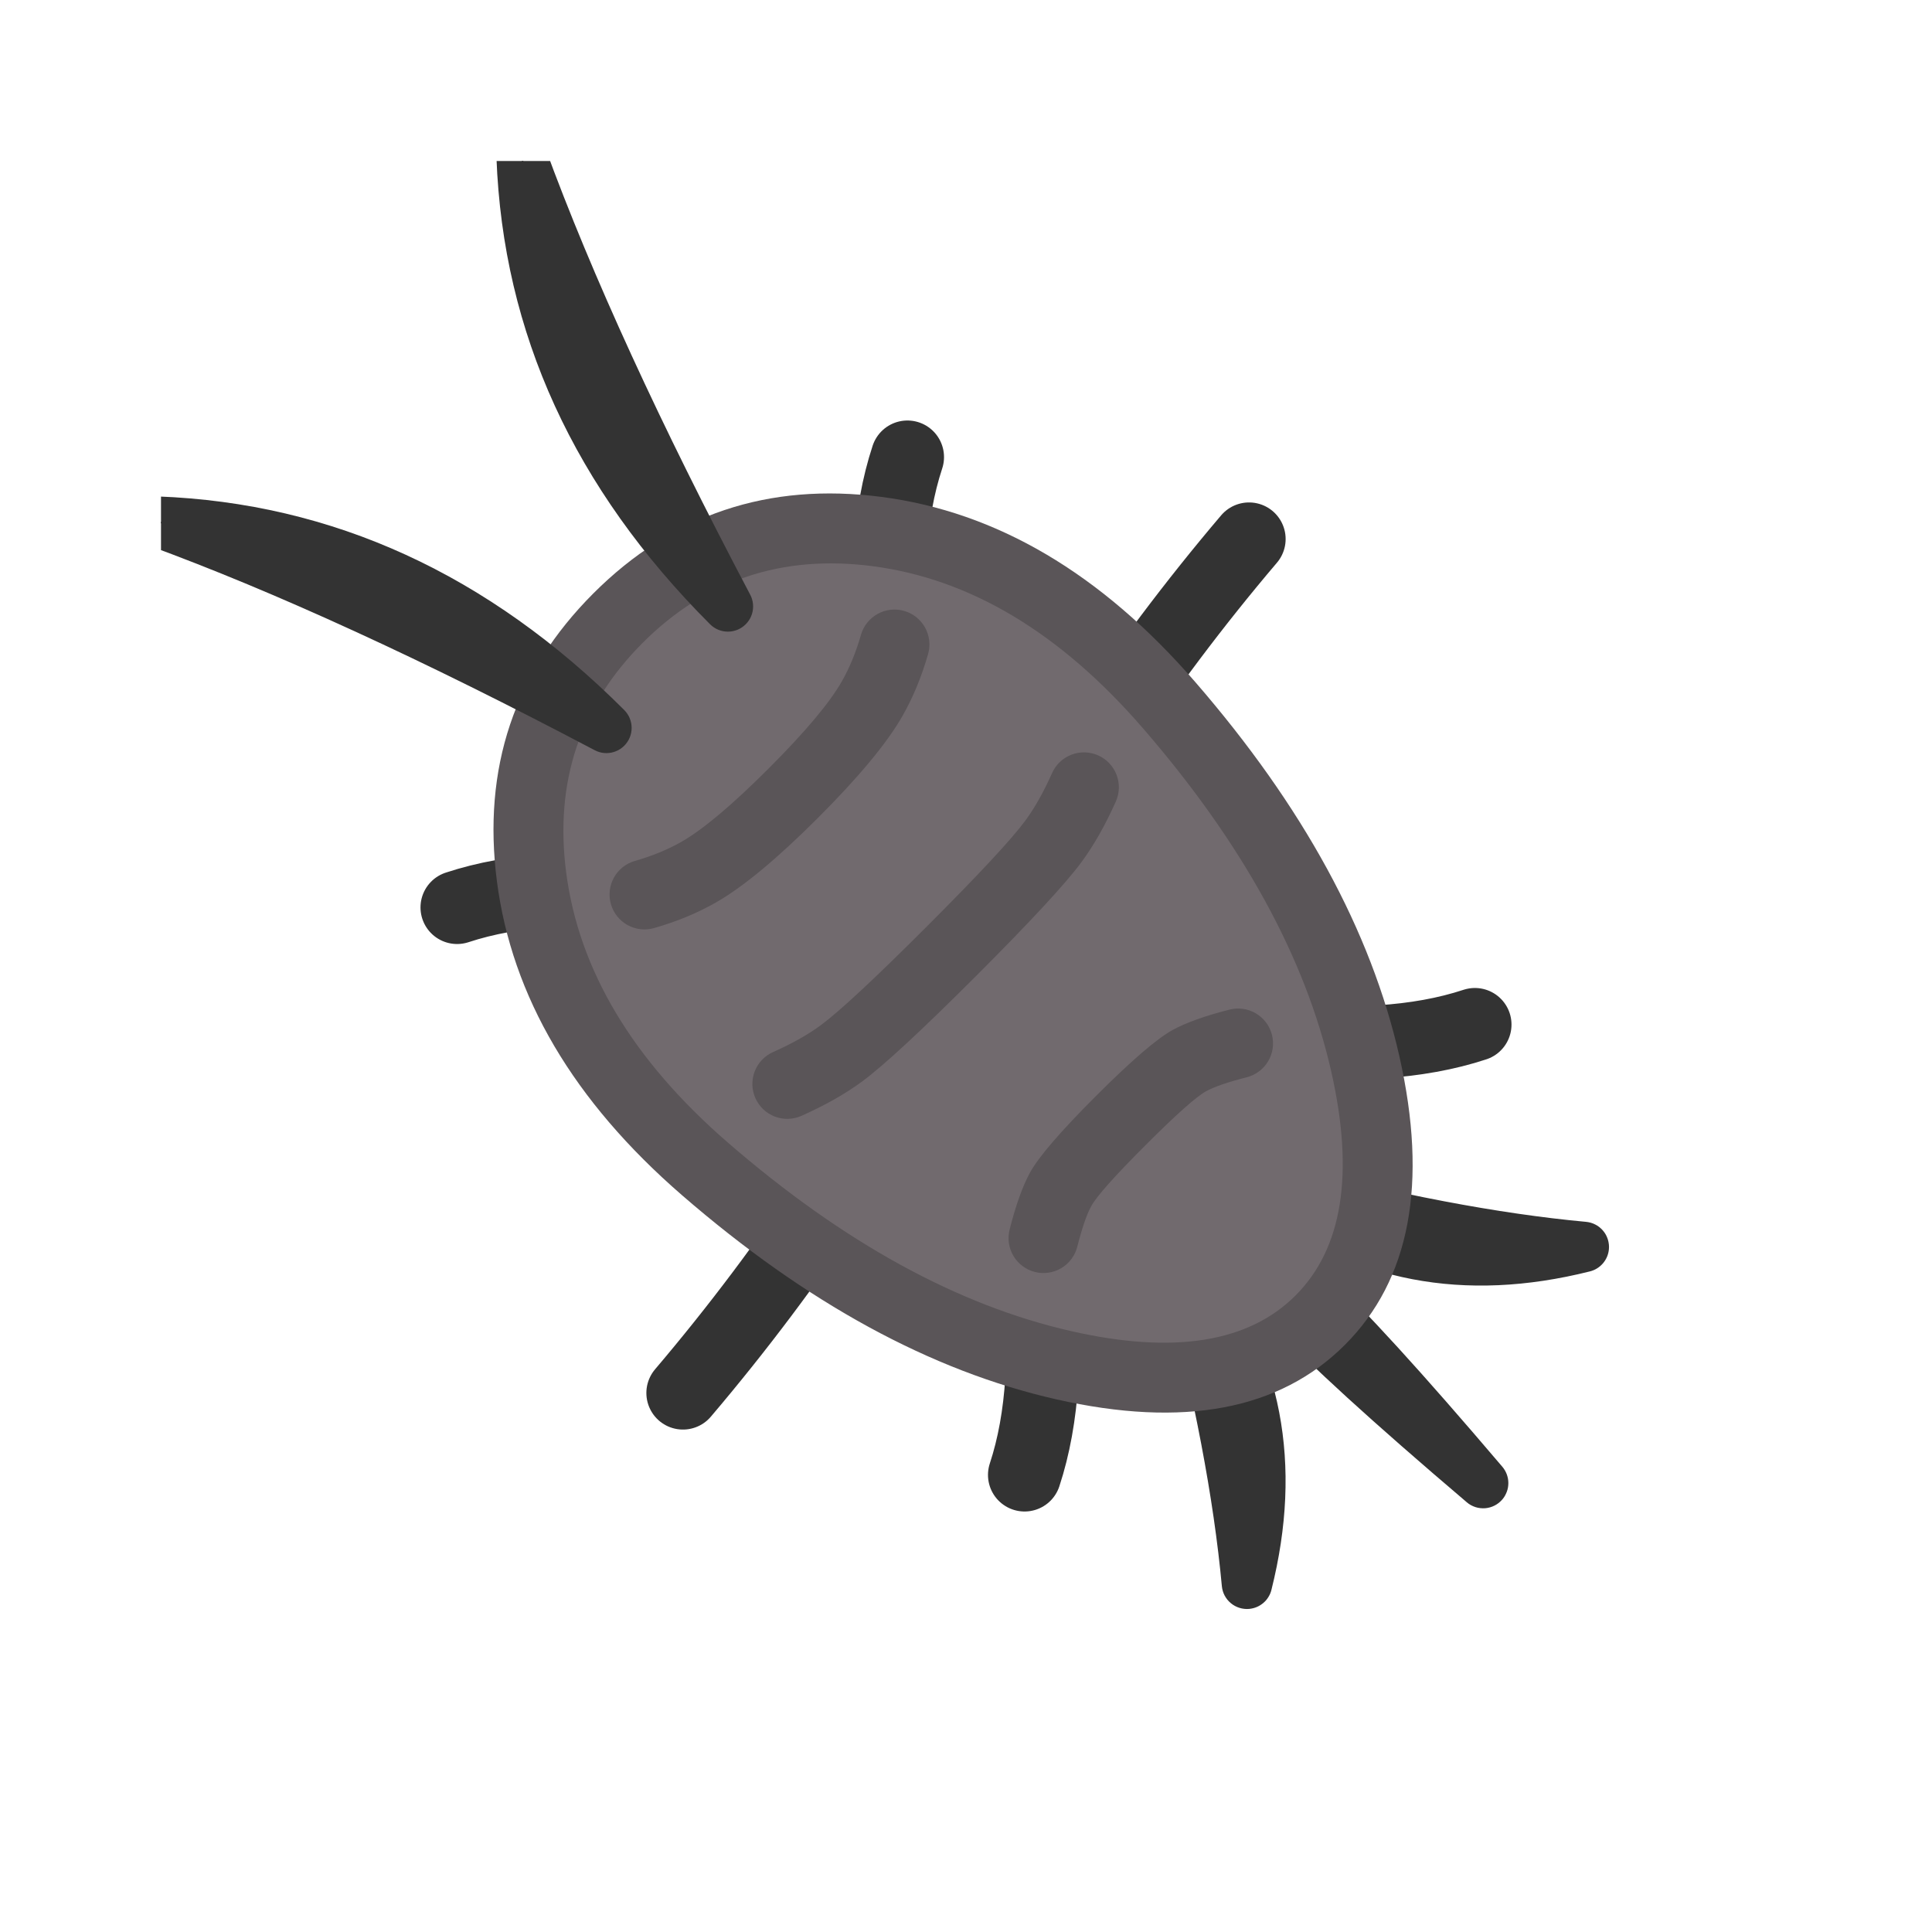
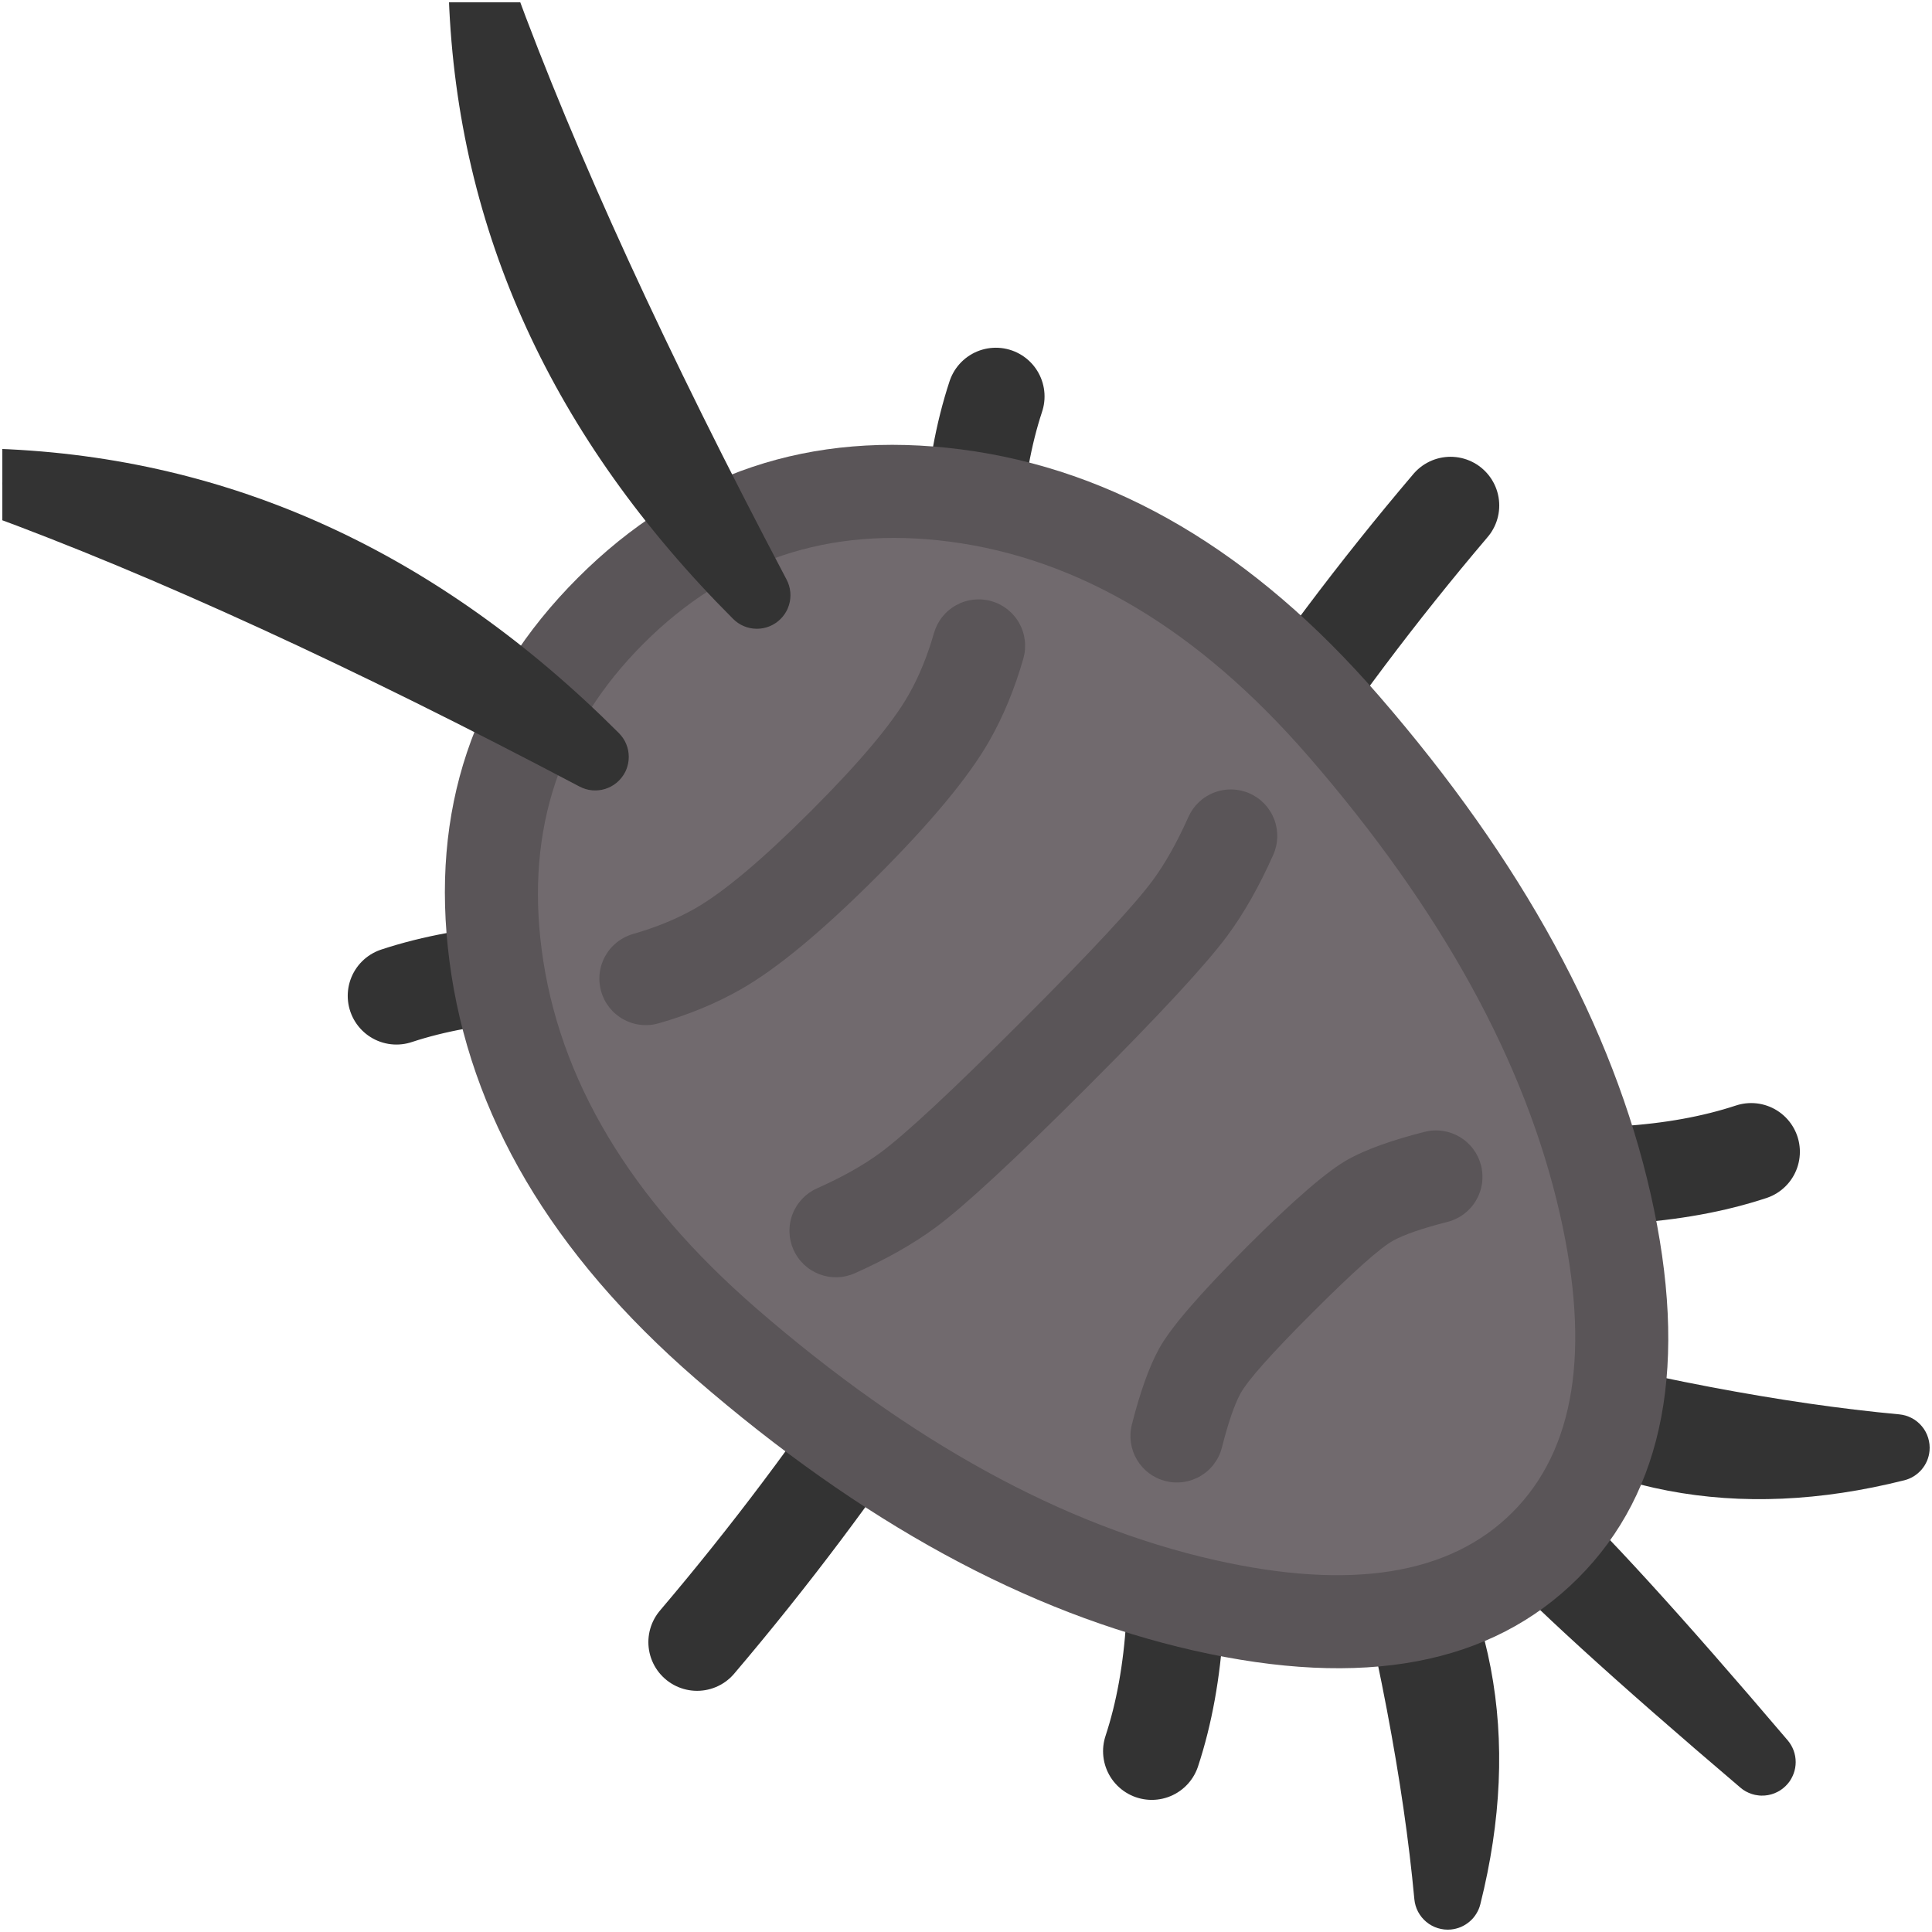
- <svg xmlns="http://www.w3.org/2000/svg" viewBox="0 0 110 110">
+ <svg xmlns="http://www.w3.org/2000/svg" viewBox="9.067 9.067 82.643 82.643" preserveAspectRatio="none">
  <clipPath id="a">
    <rect width="91.667" height="91.667" x="9.167" y="9.167" rx="4.167" ry="4.167" />
  </clipPath>
  <g clip-path="url(#a)">
    <path fill="none" stroke="#333" stroke-linecap="round" stroke-linejoin="round" stroke-width="4.167" d="M55 55q6.514 19.334 3.335 28.975" />
    <path fill="none" stroke="#333" stroke-linecap="round" stroke-linejoin="round" stroke-width="4.167" d="M55 55q-6.829 13.384-16.115 24.31" />
    <path fill="none" stroke="#333" stroke-linecap="round" stroke-linejoin="round" stroke-width="4.167" d="M55 55q-19.334-6.514-28.975-3.335" />
    <path fill="none" stroke="#333" stroke-linecap="round" stroke-linejoin="round" stroke-width="4.167" d="M55 55q19.334 6.514 28.975 3.335" />
    <path fill="none" stroke="#333" stroke-linecap="round" stroke-linejoin="round" stroke-width="4.167" d="M55 55q6.829-13.384 16.115-24.31" />
    <path fill="none" stroke="#333" stroke-linecap="round" stroke-linejoin="round" stroke-width="4.167" d="M55 55q-6.514-19.334-3.335-28.975" />
    <path fill="#333" d="M73.586 74.54c2.15 2.335 5.297 5.173 10.856 9.902-4.73-5.559-7.567-8.706-9.902-10.856S71.417 71.084 71.001 71c.083.415.434 1.204 2.585 3.54" />
    <path fill="#333" d="M74.642 73.568q2.77 3.008 10.73 9.78l-.93 1.094-1.093.93q-6.772-7.96-9.78-10.73-2.309-2.125-2.85-2.233L71.002 71l1.408-.281q.108.54 2.233 2.848.048.052.09.108.043.056.08.117.036.06.067.123.03.064.055.13.024.066.042.134.017.069.028.138.011.07.015.14t.001.141-.013.14-.026.139-.04.135-.053.13-.065.125-.077.118-.089.11-.099.1-.108.09q-.056.043-.116.08-.06.036-.124.067-.064.03-.13.055-.066.024-.134.042-.069.017-.138.028-.07.011-.14.015t-.141.001-.14-.012-.139-.027-.135-.04-.13-.052-.125-.066-.118-.077-.11-.089-.1-.098q-2.67-2.9-2.936-4.23-.056-.282 0-.563.014-.07.034-.137t.048-.133.06-.127.073-.12q.039-.06.084-.114t.094-.104q.05-.05.105-.094.054-.045.113-.084t.121-.072.127-.06q.066-.028.133-.048.068-.02.137-.034t.14-.02.14-.007.14.007.14.02q1.33.267 4.23 2.937 3.137 2.889 10.023 10.982.082.097.146.206.064.11.108.229.043.119.066.243.022.125.022.252t-.022.252-.067.244-.107.228-.146.206q-.046.054-.097.103-.05.049-.106.093-.055.043-.114.082-.06.038-.123.07-.062.032-.128.058t-.133.045-.138.032q-.069.012-.14.018-.07.006-.14.004-.07 0-.14-.01-.07-.007-.14-.022-.069-.015-.136-.037t-.131-.05-.127-.062-.12-.075-.11-.086q-8.094-6.885-10.983-10.022-.048-.052-.09-.109-.043-.056-.08-.116-.036-.06-.067-.124-.03-.063-.055-.13-.024-.066-.042-.134-.017-.068-.028-.138t-.015-.14-.001-.141.012-.14.027-.139.04-.135.053-.13.065-.125.077-.118.089-.11.099-.1.108-.09.116-.08q.06-.036.124-.067.064-.03.13-.054.066-.025.134-.042t.138-.029q.07-.01.14-.015t.141-.001.14.013.139.026q.068.017.135.04t.13.053.125.065q.06.036.118.078.057.041.11.088.052.047.1.099" />
    <path d="M72.458 67.632q10.132 2.664 17.716 3.364-10.076 2.529-17.716-3.364m-4.826 4.826q2.664 10.132 3.364 17.716 2.529-10.076-3.364-17.716" />
    <path fill="#333" d="M72.823 66.244q10.017 2.634 17.483 3.323.07.006.14.02.069.013.137.033.067.02.133.047.065.026.127.06.063.032.122.07.058.04.113.084t.105.094.095.104.085.112q.04.059.073.12.034.063.061.128.028.065.048.132.021.067.035.137.015.069.022.139t.008.14-.006.141q-.01.11-.037.218-.027.107-.07.21-.044.102-.102.196-.059.094-.13.178-.073.084-.157.156t-.178.13q-.095.06-.197.102-.102.043-.21.07-10.75 2.698-18.942-3.62-.055-.042-.107-.09-.051-.05-.098-.102-.046-.053-.087-.11-.04-.058-.076-.12-.035-.06-.064-.125-.029-.064-.051-.131-.023-.067-.039-.136-.016-.068-.025-.138t-.01-.14q-.003-.071.002-.141t.016-.14.03-.138.044-.134.056-.13q.031-.062.069-.122.037-.06.08-.116.043-.055.092-.107.048-.051.101-.098.053-.046.11-.087.058-.04.12-.076.06-.035.125-.064.064-.029.13-.051.068-.023.136-.039.07-.016.139-.025.07-.009.14-.01.071-.003.141.002t.14.016.138.03.134.044.129.056.123.069.116.08q7.089 5.468 16.49 3.109l.35 1.392-.133 1.43q-7.702-.712-17.95-3.406-.067-.018-.133-.042-.067-.025-.13-.056-.063-.03-.123-.068-.06-.036-.117-.08-.056-.042-.107-.09-.052-.048-.099-.1t-.088-.11-.077-.118-.065-.126-.052-.13-.04-.135q-.016-.07-.025-.139-.01-.07-.012-.14-.003-.07.001-.141t.016-.14.029-.138.042-.134.056-.13q.03-.063.067-.123t.08-.116q.043-.057.09-.108.049-.052.101-.099t.11-.088q.057-.041.118-.077t.125-.065.131-.052.135-.04.139-.025.14-.012.141.001.14.016q.07.01.138.029m-3.803 5.849q2.695 10.246 3.406 17.95l-1.43.131-1.392-.35q2.36-9.4-3.108-16.49-.044-.055-.08-.115-.038-.06-.07-.123-.031-.063-.056-.13-.025-.065-.043-.133-.019-.068-.03-.138-.012-.07-.017-.14t-.003-.14q.003-.071.012-.141t.024-.139.039-.135.051-.131.064-.126.076-.118.088-.111.097-.102.108-.09q.055-.044.115-.081t.123-.069.13-.056q.065-.025.133-.044t.138-.03.14-.016.14-.003.141.011q.07.01.139.025.068.016.135.038.067.023.131.052.065.029.126.064t.118.076q.058.04.111.087t.101.098.092.107q6.317 8.191 3.62 18.943-.027.107-.07.21-.044.101-.102.195-.058.095-.13.179t-.157.156-.178.13q-.094.059-.196.102t-.21.07-.218.038q-.07.006-.14.006t-.141-.008-.14-.022q-.068-.014-.136-.035-.067-.02-.132-.048-.065-.027-.127-.061t-.12-.073-.113-.085-.104-.095-.094-.105-.083-.114-.072-.12-.06-.129-.046-.133-.033-.136-.02-.14q-.69-7.466-3.323-17.483-.018-.068-.03-.138-.01-.07-.015-.14t-.001-.14q.002-.071.012-.141t.026-.139.04-.135q.022-.067.052-.13.029-.065.064-.126.036-.06.077-.118.042-.057.088-.11.047-.053.099-.1.052-.049.108-.091.056-.043.116-.08t.123-.068q.064-.03.13-.055t.134-.043.138-.029.14-.015.14-.002.141.012q.07.01.139.026.068.017.135.04t.13.052q.065.03.126.065.06.036.118.077t.11.088.1.098.091.108q.043.056.08.116t.068.124q.03.063.055.13.024.065.042.134" />
    <path fill="#716a6e" d="M66.547 40.13C56.22 28.218 43.004 27.375 35.19 35.19s-6.971 21.031 4.938 31.356c14.002 12.138 28.835 14.823 35.038 8.62 6.202-6.202 3.517-21.036-8.62-35.037" />
    <path fill="#5a5558" d="M65.045 41.431q-7.036-8.115-15.374-9.197-7.713-1-13.075 4.362T32.235 49.67q1.081 8.338 9.196 15.374 9.86 8.547 19.581 10.75 8.735 1.98 12.75-2.034 4.014-4.014 2.034-12.75-2.204-9.72-10.751-19.58-.064-.074-.12-.153-.057-.08-.105-.165-.049-.085-.088-.174-.04-.09-.071-.182t-.053-.188-.033-.192q-.013-.097-.015-.194-.003-.098.004-.195.007-.098.024-.194.016-.096.042-.19t.06-.186.08-.178q.043-.087.095-.17t.112-.16.127-.148q.067-.07.14-.135.075-.064.154-.12.08-.056.165-.105t.174-.088.182-.07.187-.053.192-.034.195-.015.195.005.194.023.19.042.185.061.179.079.17.095.16.112.148.127q.07.067.134.141 9.2 10.613 11.625 21.306 2.464 10.874-3.1 16.439-5.566 5.565-16.44 3.1-10.693-2.424-21.306-11.624-9.258-8.027-10.534-17.866-1.252-9.652 5.492-16.397 6.745-6.745 16.397-5.493 9.839 1.276 17.866 10.535.064.074.12.154.057.08.105.164.049.085.089.174.04.09.07.182.031.093.053.188t.034.192.014.194-.004.195-.023.194-.043.19-.06.186-.079.178-.096.17-.111.16-.127.148-.141.135-.154.12-.164.105-.174.088-.182.07-.188.053-.192.034-.195.015-.195-.004-.193-.024-.19-.042-.186-.06-.179-.08-.17-.095-.16-.112q-.076-.06-.147-.127t-.135-.141" />
    <path d="M41.443 34.528Q33.705 19.858 29.7 8.924q.54 14.4 11.743 25.604m-6.915 6.915Q19.858 33.704 8.924 29.7q14.4.539 25.604 11.743" />
    <path fill="#333" d="M40.174 35.197Q32.39 20.442 28.352 9.417l1.348-.493 1.434-.054q.519 13.837 11.324 24.643.05.05.095.104.045.055.084.113t.072.121.06.127.048.133q.02.067.034.137.014.069.021.139t.007.14-.007.141-.02.14-.035.136-.047.133-.06.127-.073.121q-.04.059-.084.113t-.095.105-.104.094-.113.084-.12.072q-.063.034-.128.06-.065.028-.133.048-.067.02-.136.034-.07.014-.14.021t-.14.007-.141-.007-.14-.02-.136-.035q-.068-.02-.133-.047t-.127-.06-.121-.073-.113-.084-.104-.094Q28.826 23.94 28.266 8.978q-.004-.113.01-.225.013-.112.044-.221.03-.11.078-.212.047-.102.11-.196t.14-.177.166-.152q.089-.07.188-.125.098-.055.205-.094.065-.024.134-.042.069-.017.138-.028.07-.01.14-.015t.141 0q.07.002.14.012t.138.026.136.04.13.053.125.065.118.078q.056.041.11.088.052.047.1.1.047.05.09.107t.079.117.067.124.055.13q3.971 10.842 11.665 25.427.033.062.06.127.026.066.046.133.02.068.034.137.013.07.02.14.006.07.006.14t-.008.141-.021.14q-.014.068-.035.136-.021.067-.048.132-.028.065-.061.127-.034.062-.073.12-.04.059-.085.113t-.095.104-.105.094-.114.083q-.058.04-.12.072-.063.033-.128.06-.066.026-.133.046-.068.02-.137.034-.07.013-.14.02-.07.006-.14.006t-.14-.008q-.071-.007-.14-.021t-.137-.035-.132-.048-.127-.061q-.062-.034-.12-.073-.059-.04-.113-.085t-.104-.095-.094-.105-.083-.113-.072-.122m-6.316 7.516Q19.274 35.019 8.431 31.048q-.067-.025-.13-.055t-.124-.067-.117-.08-.107-.09-.1-.1-.088-.11-.078-.118q-.035-.06-.065-.124t-.053-.13-.04-.136q-.016-.068-.026-.138t-.013-.14.001-.141.015-.14.029-.138.042-.135q.038-.106.093-.205t.125-.187q.07-.09.153-.166t.177-.14q.093-.063.196-.11.102-.048.211-.079.109-.03.221-.044t.225-.01q14.962.56 26.565 12.163.05.05.094.105.045.054.084.113.04.058.073.12.033.063.06.128t.047.133q.02.067.035.136.013.07.02.14t.007.14-.007.141-.02.14-.035.136-.047.133-.06.127-.073.12q-.039.06-.084.114-.044.054-.094.104t-.105.095-.113.084-.12.072q-.063.033-.128.06t-.133.048q-.067.02-.136.034-.07.014-.14.02-.07.008-.14.008t-.14-.007-.14-.02q-.07-.015-.137-.035t-.132-.048q-.066-.027-.128-.06t-.12-.072-.114-.084-.104-.095Q22.707 31.652 8.87 31.134l.053-1.434.494-1.348q11.024 4.038 25.78 11.822.062.033.12.071.06.04.114.084t.105.094q.05.05.095.104t.085.112.073.12q.034.063.061.128t.048.132.035.137.022.139.007.14-.006.141-.02.14-.033.137-.047.132-.06.128-.071.121q-.04.06-.084.114t-.094.105q-.05.05-.104.095t-.112.084-.12.074q-.063.033-.128.06-.065.028-.132.049-.067.02-.136.035-.07.014-.14.021t-.14.008q-.07 0-.141-.006-.07-.007-.14-.02-.069-.014-.136-.034-.068-.02-.133-.047-.066-.026-.128-.06" />
    <path fill="#5a5558" d="M70.984 61.335q-1.606.41-2.314.796-.835.457-3.458 3.08t-3.08 3.46q-.388.708-.796 2.312-.024.095-.057.187t-.075.18-.093.171-.109.162-.124.15q-.066.073-.138.138t-.152.123-.162.108-.172.091-.18.074q-.093.033-.188.056-.094.024-.191.038t-.194.018-.195 0-.194-.02-.192-.039q-.094-.024-.186-.057t-.18-.075-.172-.093q-.083-.05-.161-.109-.079-.058-.15-.124-.073-.066-.138-.138t-.124-.151q-.057-.08-.107-.163-.05-.084-.092-.172-.041-.089-.074-.18-.032-.093-.056-.188-.023-.094-.037-.191t-.019-.194q-.004-.098.001-.195.005-.098.02-.194.014-.097.038-.191.532-2.094 1.161-3.242.73-1.336 3.757-4.362 3.026-3.026 4.363-3.758 1.147-.627 3.239-1.16.095-.024.191-.039.097-.015.194-.02.098-.005.195 0 .098.004.194.018.097.014.192.037t.187.056.18.074.173.091q.083.05.162.108t.151.123q.073.065.139.137t.124.15q.059.079.11.162.05.084.092.172t.075.18.058.186.038.192q.015.096.02.194.005.097.001.195-.004.097-.018.194-.014.096-.038.191-.023.095-.056.187-.032.092-.073.18-.042.089-.092.173t-.107.163q-.058.078-.124.15-.065.073-.137.14-.072.065-.15.124t-.162.109-.172.092-.18.076-.186.057M52.841 37.239q-.557 1.946-1.46 3.53-1.315 2.303-4.812 5.8-3.493 3.493-5.8 4.81-1.583.905-3.53 1.462-.093.026-.19.044-.095.018-.193.026-.097.008-.195.006-.097-.001-.194-.013-.097-.01-.193-.031-.095-.02-.188-.05t-.183-.07-.175-.085-.165-.103-.155-.119-.143-.133-.128-.147-.114-.158-.098-.169q-.044-.087-.08-.178-.036-.09-.063-.184t-.044-.19-.026-.193-.006-.195q0-.098.012-.195.011-.097.032-.193.02-.095.05-.188t.069-.183.086-.174.103-.166.118-.155.134-.142.146-.13q.077-.06.159-.113t.169-.098q.086-.044.177-.08.09-.036.185-.063 1.485-.425 2.652-1.09 1.844-1.054 4.96-4.17 3.12-3.12 4.17-4.96.666-1.168 1.091-2.653.027-.094.063-.185.036-.09.08-.178.045-.087.098-.169t.114-.158.129-.147.142-.133.155-.118.166-.103.175-.086q.09-.04.182-.07.093-.029.189-.05.095-.02.192-.031t.195-.013.195.007.193.025.19.045.185.063.177.08q.087.045.17.098.081.053.158.113.076.061.146.13.07.067.133.142.064.074.119.154.056.08.103.166.047.085.086.175t.069.183.05.188.032.193.012.194-.006.195-.026.194-.044.19M44.015 59.9q1.63-.726 2.712-1.525 1.594-1.176 6.033-5.615t5.614-6.032q.8-1.083 1.527-2.713.04-.09.088-.174.048-.085.104-.165.057-.08.12-.154.064-.073.135-.14t.148-.128.16-.112.17-.095.178-.079.186-.06q.094-.027.19-.043.096-.017.194-.024.097-.007.195-.004.097.002.194.015t.192.033q.095.022.188.053.093.03.182.07.09.04.174.088.085.049.165.105t.153.12.141.135.127.148.112.16.096.17.079.178.06.185.043.19q.016.097.023.194.007.098.005.195-.003.098-.015.195t-.034.192-.052.188-.07.182q-.903 2.025-1.959 3.454-1.352 1.834-6.002 6.484t-6.483 6.002q-1.43 1.055-3.455 1.958-.09.04-.182.07-.093.031-.188.053t-.192.034-.194.014-.195-.004-.194-.023-.19-.043-.186-.06q-.09-.036-.178-.08-.087-.043-.17-.095t-.16-.112-.148-.127q-.07-.067-.134-.141t-.12-.154q-.057-.08-.105-.164-.049-.085-.088-.174-.04-.09-.071-.182-.03-.093-.052-.188t-.034-.192-.015-.195.005-.195q.006-.097.023-.193.016-.096.042-.19.026-.095.061-.186t.079-.178.096-.17.112-.16.127-.148q.067-.07.14-.135.075-.064.154-.12.08-.056.165-.105t.174-.088" />
  </g>
</svg>
